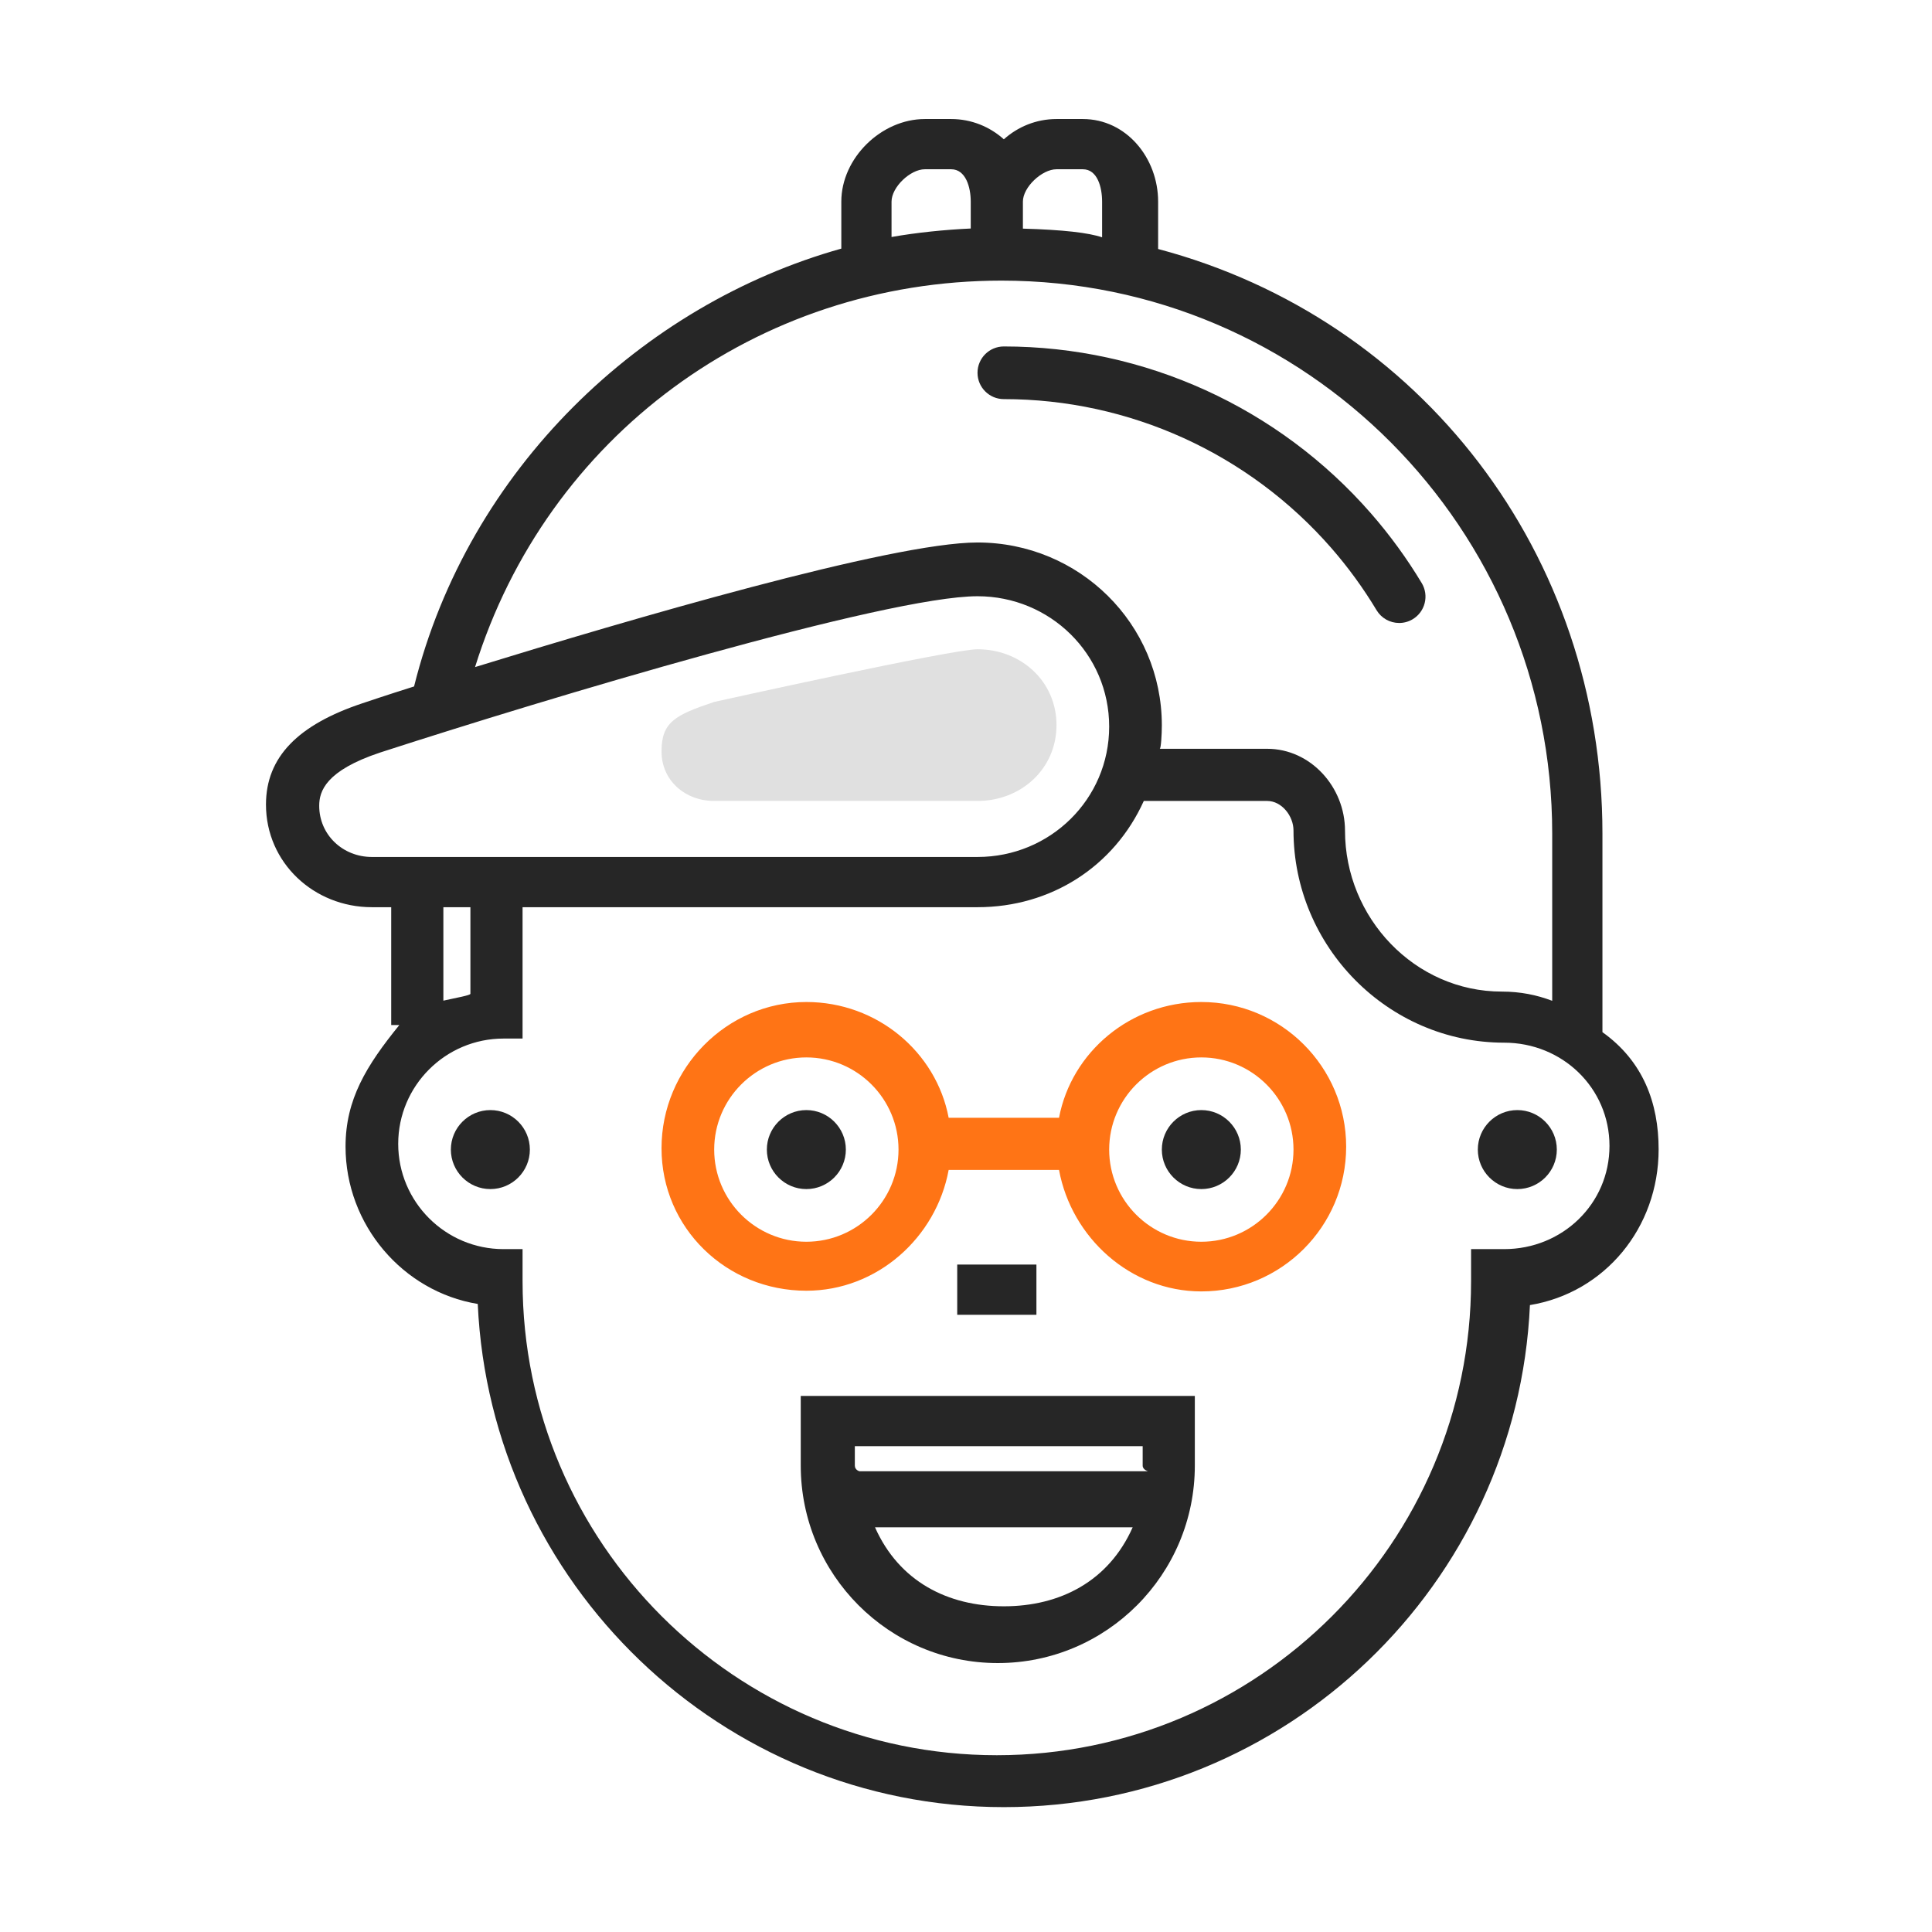
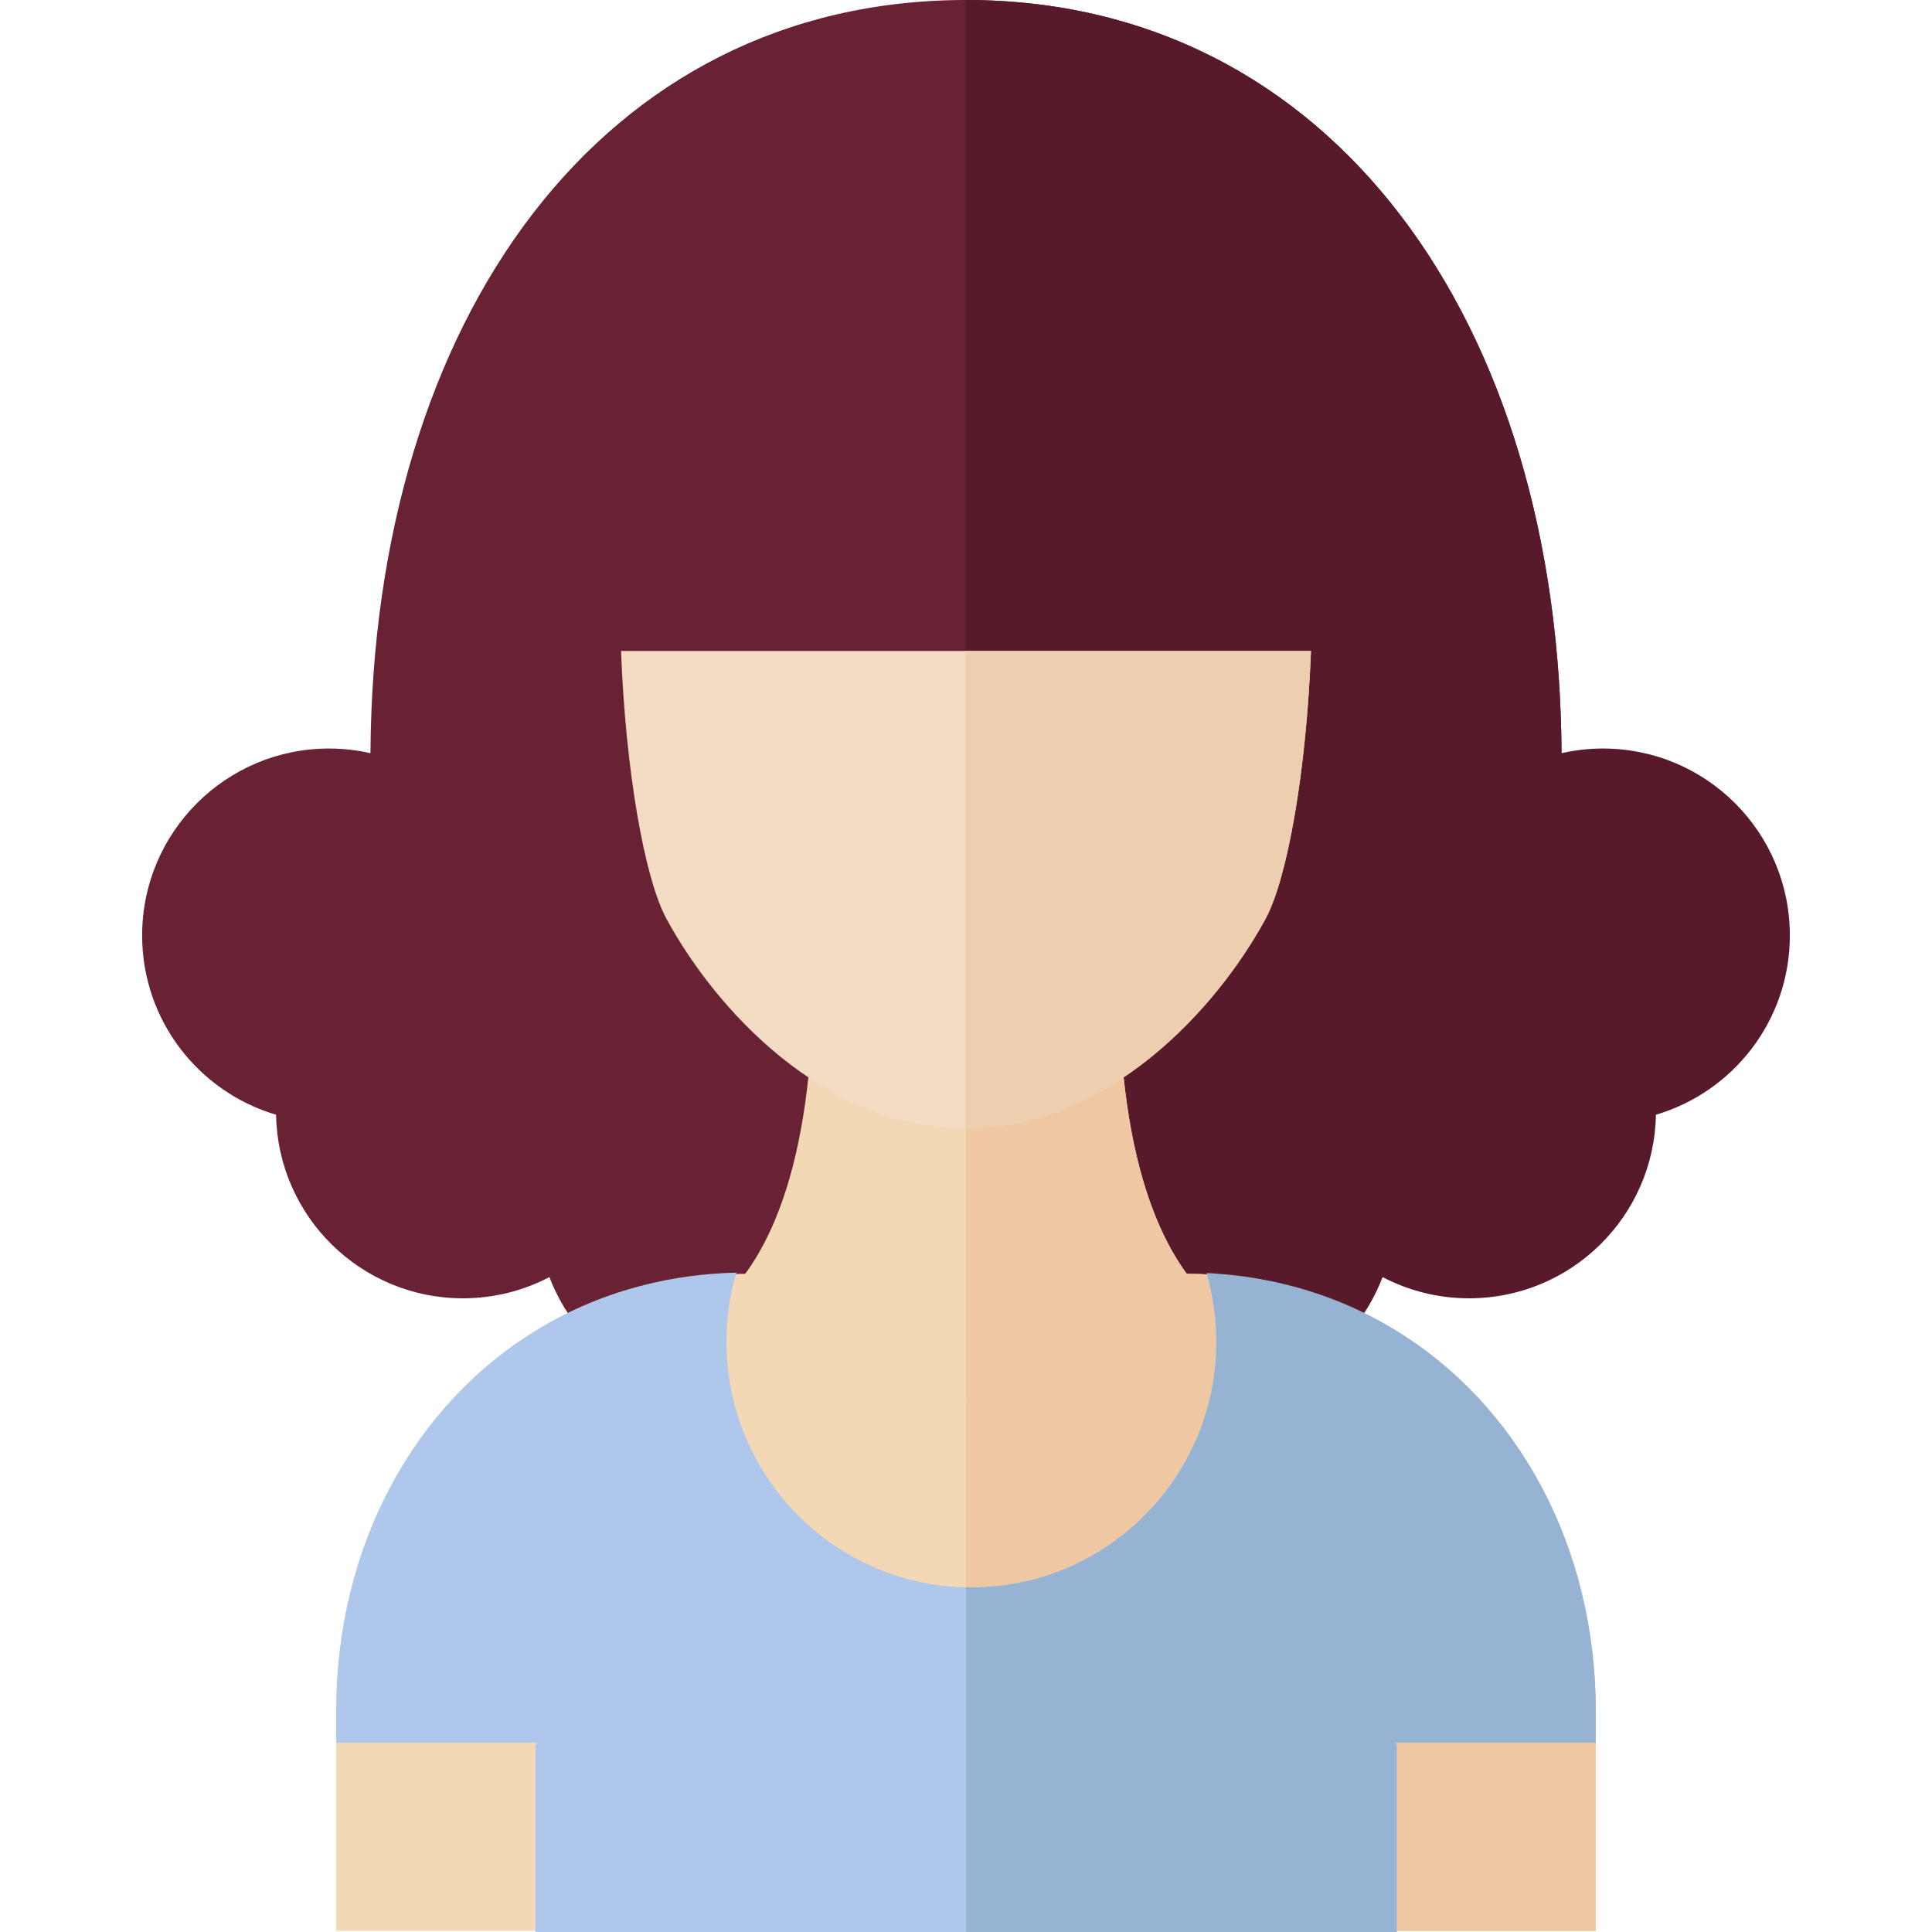
- <svg xmlns="http://www.w3.org/2000/svg" width="800px" height="800px" viewBox="0 0 1024 1024" class="icon" version="1.1">
-   <path d="M636.733 531.087c-37.554 0-68.838 26.538-75.428 61.35h-58.495c-6.589-34.812-37.872-61.35-75.428-61.35-42.326 0-76.762 35.162-76.762 77.489s34.435 75.537 76.762 75.537c37.554 0 68.838-28.194 75.428-64.03h58.495c6.589 35.836 37.872 64.393 75.428 64.393 42.326 0 76.762-34.368 76.762-76.694 0-42.327-34.435-76.695-76.762-76.695zM427.384 658.15c-26.932 0-48.849-21.916-48.849-48.849s21.916-48.848 48.849-48.848 48.849 21.916 48.849 48.848-21.916 48.849-48.849 48.849z m209.349 0c-26.932 0-48.849-21.916-48.849-48.849s21.916-48.848 48.849-48.848 48.848 21.916 48.848 48.848-21.915 48.849-48.848 48.849z" fill="#FF7415" />
-   <path d="M849.324 547.063V441.823c0-148.03-96.245-272.915-235.494-309.85V106.865c0-23.089-16.814-43.776-39.902-43.776h-13.957c-10.729 0-20.497 4.09-27.913 10.75-7.416-6.659-17.183-10.75-27.913-10.75h-13.957c-23.089 0-44.275 20.688-44.275 43.776v24.906c-105.46 29.536-197.691 116.629-226.447 232.064-15.743 4.96-25.394 8.275-27.384 8.92-34.115 11.373-51.109 28.488-51.109 53.681 0 30.782 25.345 54.397 56.127 54.397h10.248v62.457h4.311c-17.445 21.502-28.515 39.394-28.515 64.408 0 41.523 30.38 76.882 70.076 83.423 6.733 147.982 129.228 266.693 278.839 266.693s272.106-118.11 278.839-266.092c39.696-6.543 68.208-40.999 68.208-82.522-0.001-24.716-8.281-46.796-29.783-62.137zM559.972 89.71h13.957c7.693 0 10.209 9.461 10.209 17.155v18.917c-7.167-2.411-20.478-3.994-41.979-4.605V106.865c0-7.693 10.119-17.155 17.814-17.155z m-87.438 17.155c0-7.693 9.96-17.155 17.654-17.155h13.957c7.693 0 10.369 9.461 10.369 17.155v14.252c-13.311 0.601-28.669 2.127-41.979 4.502V106.865z m58.302 41.87c161.611 0 291.867 131.477 291.867 293.088v88.624c-8.191-3.105-16.893-4.885-26.692-4.885-46.176 0-83.128-39.102-83.128-85.278 0-23.089-18.171-43.409-41.258-43.409h-56.94c0.657 0 1.114-7.668 1.114-12.418 0-53.871-43.825-96.927-97.696-96.927-45.591 0-185.389 41.112-266.316 66.039 37.961-121.87 149.358-204.834 279.05-204.834zM169.187 427.083c0-7.667 3.353-18.58 32.22-28.203 88.578-28.731 268.76-82.862 316.695-82.862 38.476 0 69.783 30.621 69.783 69.098s-31.307 69.098-69.783 69.098H197.1c-15.394-0.001-27.913-11.736-27.913-27.131z m65.806 53.751h14.334v45.894c0 0.809-7.167 2.046-14.334 3.639v-49.532z m562.241 181.228h-17.534v17.023c0 138.523-112.84 251.218-251.364 251.218s-251.364-112.695-251.364-251.218v-17.023h-10.089c-30.782 0-55.826-25.02-55.826-55.802s25.044-55.802 55.826-55.802h10.089v-69.624h241.129c38.874 0 72.416-21.502 88.135-56.314h65.387c7.693 0 13.957 7.936 13.957 15.63 0 61.564 50.088 112.489 111.653 112.489 30.782 0 55.826 23.929 55.826 54.711 0.001 30.783-25.043 54.711-55.825 54.711z" fill="#262626" />
-   <path d="M448.319 609.302c0-11.544-9.391-20.934-20.935-20.934s-20.935 9.391-20.935 20.934c0 11.544 9.391 20.935 20.935 20.935s20.935-9.391 20.935-20.935zM636.733 588.368c-11.544 0-20.935 9.391-20.935 20.934 0 11.544 9.391 20.935 20.935 20.935 11.544 0 20.934-9.391 20.934-20.935 0.001-11.543-9.39-20.934-20.934-20.934zM424.412 776.782c0 57.721 46.716 104.675 104.436 104.675s104.436-46.953 104.436-104.675v-36.904h-208.873v36.904z m107.647 74.589c-29.756 0-55.555-13.201-68.287-41.87h136.574c-12.732 28.669-38.531 41.87-68.287 41.87z m-78.978-84.873h152.559v10.283c0 2.355 3.036 3.028 2.827 3.028H455.65c-0.209 0-2.57-0.672-2.57-3.028v-10.283zM507.346 670.253h41.979v26.621h-41.979zM532.059 211.54c66.539 0 129.814 28.778 173.599 78.962a231.853 231.853 0 0 1 23.954 32.922 13.966 13.966 0 0 0 11.98 6.767c2.446 0 4.92-0.641 7.176-1.989 6.603-3.973 8.743-12.546 4.777-19.156a259.934 259.934 0 0 0-26.857-36.889c-49.086-56.262-120.028-88.53-194.629-88.53-7.708 0-13.957 6.249-13.957 13.957-0.001 7.707 6.248 13.957 13.956 13.957zM259.905 588.368c-11.544 0-20.935 9.391-20.935 20.934 0 11.544 9.391 20.935 20.935 20.935s20.935-9.391 20.935-20.935c0-11.543-9.391-20.934-20.935-20.934zM804.212 588.368c-11.544 0-20.935 9.391-20.935 20.934 0 11.544 9.391 20.935 20.935 20.935 11.544 0 20.934-9.391 20.934-20.935 0.001-11.543-9.39-20.934-20.934-20.934z" fill="#262626" />
-   <path d="M518.102 344.127c-13.957 0-139.566 27.913-139.566 27.913-20.935 6.978-27.913 10.823-27.913 26.24 0 15.416 12.498 26.24 27.913 26.24h139.566c23.124 0 41.87-17.072 41.87-40.197s-18.746-40.197-41.87-40.197z" fill="#E0E0E0" />
+ <svg xmlns="http://www.w3.org/2000/svg" height="800px" width="800px" version="1.1" id="Layer_1" viewBox="0 0 358.898 358.898" xml:space="preserve">
+   <g id="XMLID_972_">
+     <g id="XMLID_973_">
+       <path id="XMLID_1002_" style="fill:#682234;" d="M290.089,141.269C290.089,59.796,247.343,0,179.449,0    C111.932,0,69.293,59.135,68.82,139.914c-2.475-0.56-5.046-0.865-7.689-0.865c-19.179,0-34.727,15.548-34.727,34.727    c0,15.758,10.499,29.056,24.88,33.302c0.335,18.89,15.742,34.102,34.711,34.102c5.798,0,11.259-1.428,16.063-3.941    c4.993,13.055,17.63,22.329,32.439,22.329c19.179,0,34.727-15.548,34.727-34.727c0-2.803-0.341-5.524-0.968-8.135    c44.084,1.686,90.604-6.62,110.677-24.92C305.325,167.728,290.089,163.207,290.089,141.269z" />
+       <path id="XMLID_1004_" style="fill:#581A2B;" d="M332.494,173.776c0-19.179-15.548-34.727-34.727-34.727    c-2.644,0-5.215,0.305-7.689,0.865C289.605,59.135,246.965,0,179.449,0c-0.032,0-0.063,0.001-0.094,0.001v216.92    c3.768,0.001,7.536-0.071,11.286-0.214c-0.627,2.611-0.968,5.332-0.968,8.135c0,19.179,15.548,34.727,34.727,34.727    c14.81,0,27.447-9.274,32.439-22.329c4.805,2.512,10.266,3.941,16.063,3.941c18.97,0,34.376-15.212,34.711-34.102    C321.995,202.832,332.494,189.534,332.494,173.776z" />
+     </g>
+     <g id="XMLID_1005_">
+       <path id="XMLID_1006_" style="fill:#F3D8B6;" d="M207.778,180.756h-26.884h-1.256h-0.379h-1.256h-26.884    c0,74.552-36.43,67.808-36.43,67.808c0,47.368,51.162,62.392,63.313,66.806v1.537c0,0,0.533-0.11,1.446-0.359    c0.912,0.249,1.446,0.359,1.446,0.359v-1.537c12.151-4.414,63.313-19.439,63.313-66.806    C244.208,248.564,207.778,255.308,207.778,180.756z" />
+       <path id="XMLID_1007_" style="fill:#EEC8A2;" d="M207.778,180.756h-26.884h-1.256h-0.189v135.792    c0.912,0.249,1.446,0.359,1.446,0.359v-1.537c12.151-4.414,63.313-19.439,63.313-66.806    C244.208,248.564,207.778,255.308,207.778,180.756z" />
+     </g>
+     <g id="XMLID_1008_">
+       <path id="XMLID_1009_" style="fill:#F3D8B6;" d="M296.43,318.004v40.681H62.467v-40.681c0-30.431,14.377-56.963,37.605-70.913    c6.043-3.641,12.69-6.43,19.844-8.196c5.953-1.488,12.254-2.272,18.842-2.272l40.691,24.002l40.691-24.002    c6.588,0,12.889,0.784,18.842,2.272c7.154,1.766,13.802,4.554,19.844,8.196C282.053,261.041,296.43,287.573,296.43,318.004z" />
+       <path id="XMLID_1010_" style="fill:#EEC8A2;" d="M296.429,318.005v40.68h-116.98v-98.06l36-21.23l4.69-2.77    c6.59,0,12.89,0.78,18.84,2.27c7.16,1.77,13.8,4.55,19.85,8.2C282.049,261.045,296.429,287.575,296.429,318.005z" />
+     </g>
+     <g id="XMLID_1011_">
+       <path id="XMLID_1012_" style="fill:#F3DBC4;" d="M180.354,120.925h-64.988c0.84,22.166,4.35,42.212,8.428,49.74    c9.042,16.694,29.221,38.957,55.657,38.957c26.431,0,46.607-22.262,55.652-38.957c4.077-7.528,7.588-27.574,8.429-49.74H180.354z" />
+       <path id="XMLID_1013_" style="fill:#EDCEAE;" d="M180.354,120.925h-1v88.694c0.032,0,0.064,0.002,0.096,0.002    c26.431,0,46.607-22.263,55.652-38.957c4.077-7.528,7.588-27.573,8.429-49.74h-63.177V120.925z" />
+     </g>
+     <g id="XMLID_1014_">
+       <path id="XMLID_1015_" style="fill:#AEC7EA;" d="M224.933,267.897h-2.955c-7.109,15.907-23.023,26.993-41.529,26.993    c-25.129,0-45.5-20.43-45.5-45.632c0-4.463,0.65-8.772,1.841-12.849c-5.881,0.139-11.524,0.899-16.882,2.241    c-7.16,1.77-13.8,4.55-19.85,8.2c-23.22,13.95-37.6,40.48-37.6,70.91v5.97h37.306l-0.306,0.5v34.667h160V324.23L224.933,267.897z" />
+       <path id="XMLID_1016_" style="fill:#96B3D4;" d="M296.439,317.761c0-30.43-14.38-56.96-37.6-70.91    c-6.05-3.65-12.69-6.43-19.85-8.2c-4.74-1.187-9.706-1.915-14.86-2.165c1.177,4.055,1.82,8.338,1.82,12.773    c0,25.202-20.371,45.632-45.5,45.632c-0.332,0-0.66-0.018-0.99-0.025v64.032h80v-34.667l-0.306-0.5h37.286V317.761z" />
+     </g>
+   </g>
</svg>
